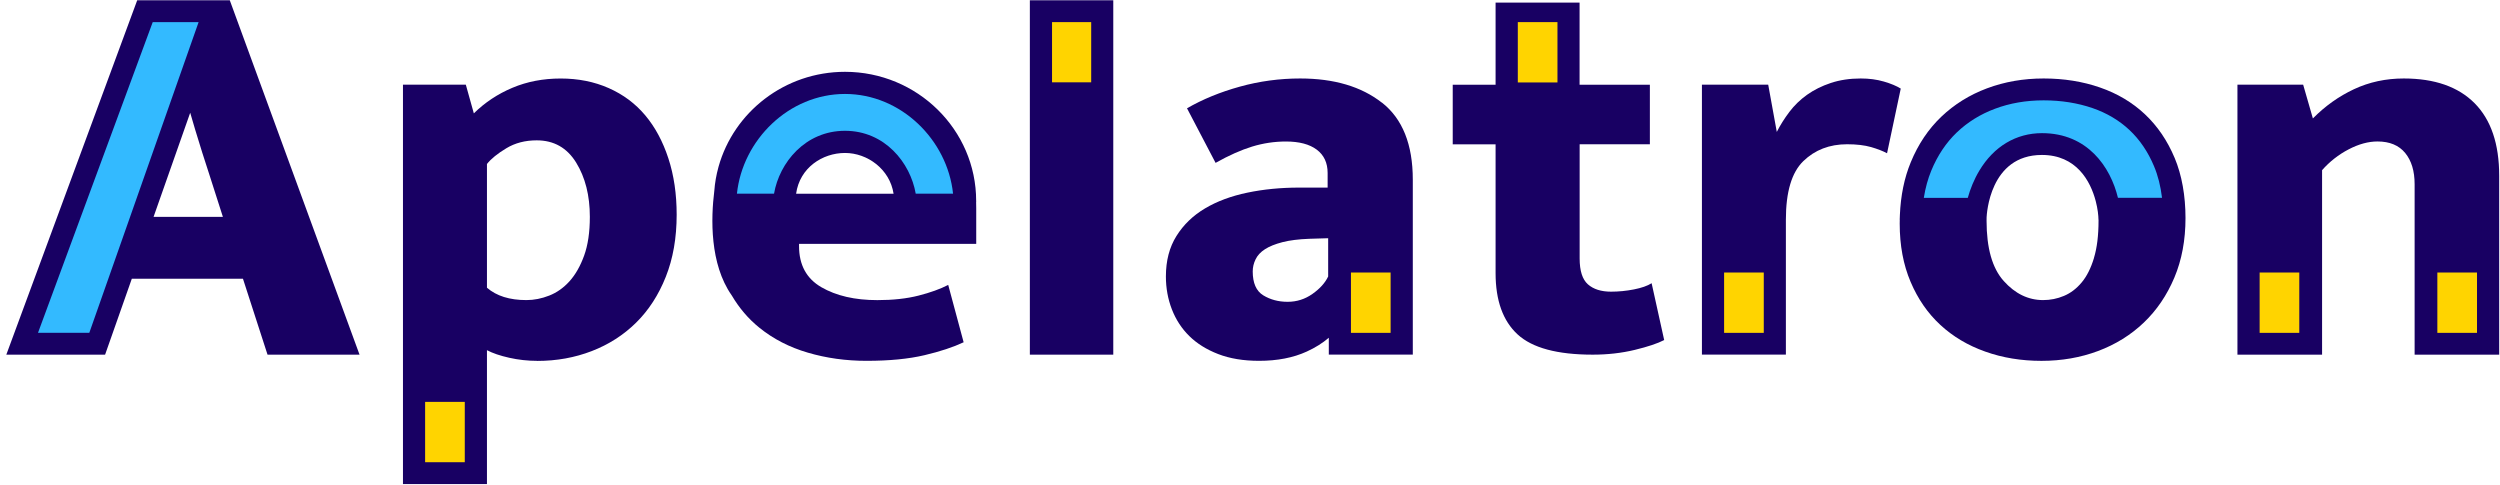
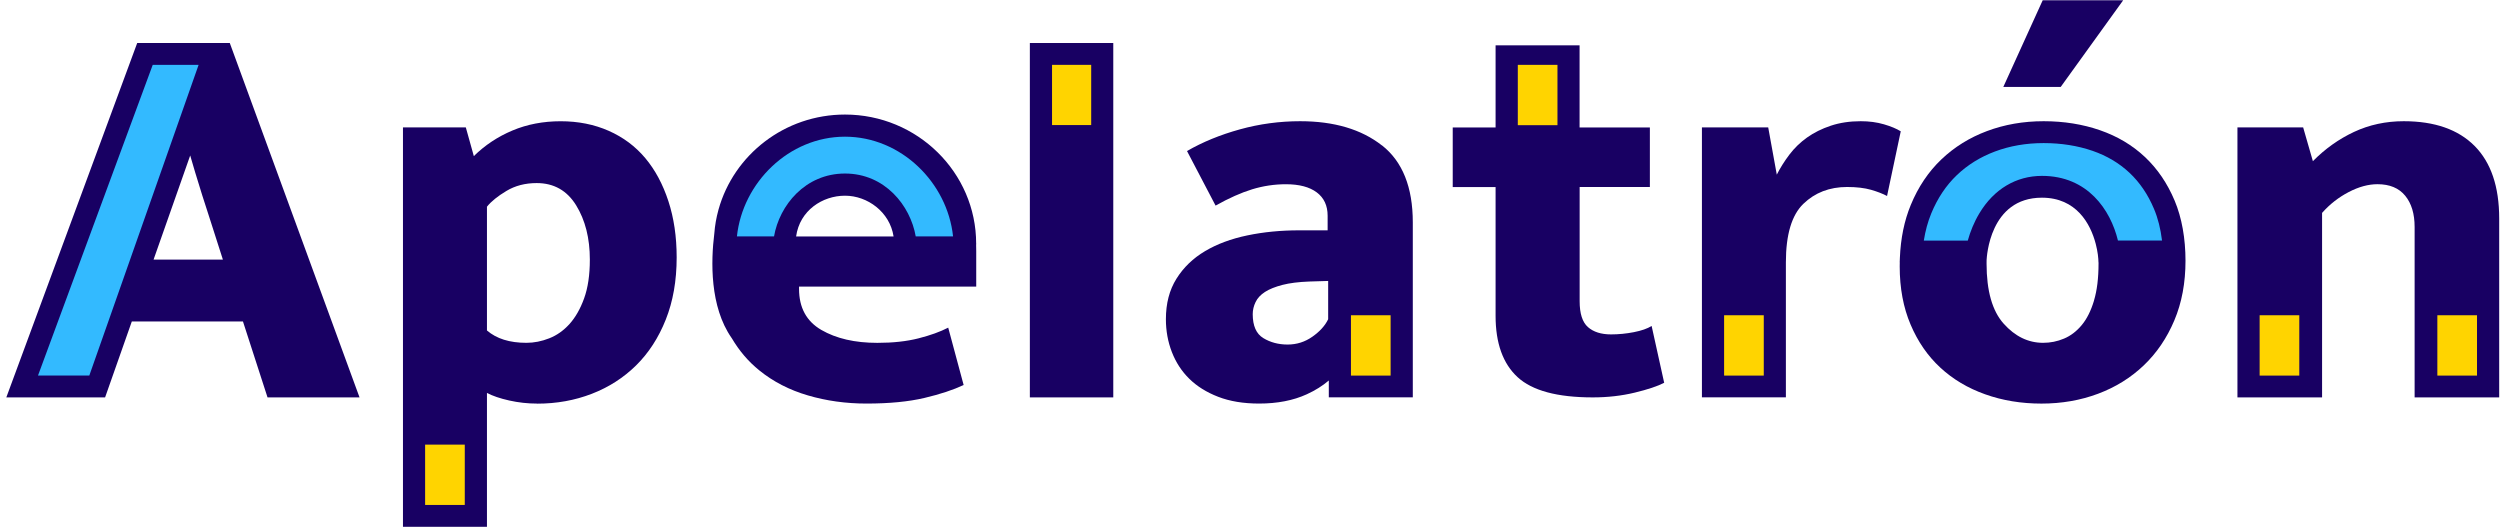
- <svg xmlns="http://www.w3.org/2000/svg" width="351" height="68" viewBox="0 0 351 68" fill="none">
-   <path d="M194.018 14.414C191.13 12.153 187.306 11.018 182.542 11.018C179.654 11.018 176.832 11.4 174.076 12.163C171.321 12.925 168.849 13.94 166.656 15.205L170.668 22.867C172.54 21.816 174.251 21.053 175.802 20.578C177.352 20.104 178.931 19.867 180.538 19.867C182.409 19.867 183.856 20.248 184.872 21.011C185.888 21.774 186.399 22.867 186.399 24.286V26.338H182.386C179.819 26.338 177.399 26.575 175.126 27.05C172.852 27.524 170.872 28.259 169.189 29.259C167.502 30.26 166.164 31.548 165.176 33.13C164.183 34.712 163.692 36.605 163.692 38.815C163.692 40.448 163.971 41.988 164.533 43.435C165.096 44.882 165.909 46.133 166.982 47.184C168.05 48.236 169.402 49.078 171.032 49.71C172.663 50.343 174.577 50.66 176.771 50.66C179.337 50.66 181.573 50.227 183.473 49.357C184.664 48.813 185.695 48.166 186.564 47.422V49.789H198.357V25.226C198.357 20.276 196.911 16.671 194.023 14.405L194.018 14.414ZM186.474 38.82C186.044 39.718 185.312 40.532 184.267 41.267C183.222 42.006 182.06 42.374 180.779 42.374C179.498 42.374 178.359 42.072 177.366 41.467C176.374 40.862 175.882 39.741 175.882 38.108C175.882 37.531 176.014 36.963 176.284 36.41C176.548 35.856 176.993 35.382 177.607 34.986C178.222 34.591 179.039 34.265 180.056 34C181.072 33.739 182.329 33.581 183.827 33.526L186.474 33.446V38.815V38.82Z" fill="#180063" />
-   <path d="M75.431 50.664C74.093 50.664 72.784 50.52 71.498 50.231C70.213 49.943 69.173 49.59 68.369 49.166V67.961H56.576V11.888H65.401L66.526 15.917C68.076 14.391 69.882 13.191 71.943 12.325C74.003 11.455 76.263 11.023 78.721 11.023C81.178 11.023 83.428 11.469 85.461 12.367C87.493 13.265 89.204 14.54 90.594 16.196C91.984 17.852 93.066 19.867 93.841 22.239C94.616 24.607 95.004 27.24 95.004 30.139C95.004 33.404 94.493 36.312 93.477 38.866C92.461 41.42 91.071 43.565 89.304 45.305C87.536 47.045 85.466 48.371 83.083 49.292C80.701 50.213 78.149 50.673 75.421 50.673L75.431 50.664ZM75.35 19.704C73.743 19.704 72.325 20.071 71.097 20.811C69.863 21.551 68.955 22.286 68.369 23.021V40.397C69.707 41.555 71.55 42.132 73.904 42.132C74.972 42.132 76.045 41.923 77.114 41.499C78.182 41.081 79.132 40.406 79.964 39.485C80.791 38.564 81.476 37.368 82.01 35.893C82.544 34.419 82.814 32.604 82.814 30.446C82.814 27.445 82.171 24.905 80.89 22.825C79.605 20.746 77.761 19.704 75.355 19.704H75.35Z" fill="#180063" />
-   <path d="M144.591 49.794V0.039H156.304V49.794H144.591Z" fill="#180063" />
-   <path d="M231.652 20.257H221.782V36.289C221.782 38.024 222.17 39.238 222.945 39.922C223.72 40.606 224.803 40.95 226.192 40.95C227.261 40.95 228.334 40.843 229.402 40.634C230.47 40.425 231.302 40.136 231.888 39.764L233.651 47.742C232.739 48.217 231.363 48.678 229.52 49.124C227.677 49.571 225.71 49.794 223.621 49.794C218.644 49.794 215.127 48.845 213.071 46.952C211.01 45.058 209.98 42.188 209.98 38.345V20.262H203.963V11.893H209.98V0.365H221.773V11.893H231.642V20.262L231.652 20.257Z" fill="#180063" />
-   <path d="M218.668 3.105H213.1V11.576H218.668V3.105Z" fill="#FFD400" />
-   <path d="M238.95 49.794V11.888H248.257L249.462 18.522C249.944 17.573 250.53 16.638 251.225 15.717C251.92 14.796 252.752 13.991 253.711 13.307C254.676 12.623 255.782 12.069 257.039 11.651C258.296 11.232 259.7 11.018 261.25 11.018C262.427 11.018 263.51 11.162 264.498 11.451C265.486 11.739 266.275 12.069 266.866 12.437L264.942 21.518C264.351 21.202 263.604 20.913 262.697 20.648C261.785 20.388 260.664 20.253 259.327 20.253C256.864 20.253 254.817 21.044 253.187 22.621C251.556 24.203 250.738 26.938 250.738 30.832V49.785H238.945L238.95 49.794Z" fill="#180063" />
-   <path d="M326.01 49.794H314.137V11.888H323.363L324.729 16.629C326.44 14.893 328.369 13.521 330.505 12.521C332.646 11.521 334.972 11.018 337.486 11.018C341.821 11.018 345.134 12.177 347.436 14.493C349.733 16.81 350.887 20.206 350.887 24.682V49.794H339.013V25.863C339.013 24.021 338.574 22.56 337.69 21.481C336.806 20.402 335.511 19.862 333.8 19.862C332.514 19.862 331.162 20.23 329.749 20.969C328.331 21.709 327.088 22.681 326.02 23.891V49.794H326.01Z" fill="#180063" />
-   <path d="M305.312 22.155C304.296 19.736 302.907 17.694 301.139 16.033C299.371 14.372 297.272 13.126 294.838 12.284C292.404 11.441 289.771 11.018 286.935 11.018C286.935 11.018 286.935 11.018 286.93 11.018C286.93 11.018 286.93 11.018 286.926 11.018C284.09 11.018 281.443 11.479 278.98 12.4C276.518 13.321 274.381 14.652 272.561 16.387C270.742 18.122 269.309 20.257 268.27 22.784C267.357 24.993 266.856 27.468 266.743 30.199C266.743 30.204 266.743 30.208 266.743 30.213C266.733 30.422 266.724 30.627 266.719 30.841H266.729C266.729 31.027 266.719 31.209 266.719 31.395C266.719 34.447 267.225 37.173 268.246 39.569C269.262 41.965 270.652 43.979 272.42 45.612C274.183 47.245 276.281 48.496 278.72 49.361C281.154 50.231 283.787 50.664 286.623 50.664C289.459 50.664 292.106 50.204 294.569 49.282C297.027 48.361 299.168 47.031 300.988 45.295C302.807 43.56 304.235 41.453 305.279 38.978C306.324 36.503 306.844 33.712 306.844 30.608C306.844 27.506 306.333 24.579 305.317 22.16L305.312 22.155ZM293.997 36.214C293.567 37.638 292.995 38.782 292.272 39.648C291.548 40.518 290.721 41.15 289.785 41.541C288.85 41.937 287.871 42.132 286.855 42.132C284.77 42.132 282.922 41.239 281.32 39.448C279.713 37.657 278.914 34.842 278.914 30.999C278.914 30.832 278.914 30.669 278.919 30.506C278.947 30.148 279.311 21.755 286.685 21.755C291.525 21.755 293.505 25.426 294.238 28.227C294.526 29.325 294.621 30.288 294.625 30.841H294.635C294.635 30.892 294.635 30.944 294.635 30.999C294.635 33.051 294.422 34.791 293.992 36.21L293.997 36.214Z" fill="#180063" />
-   <path d="M297.353 27.775H303.549C303.351 26.133 302.977 24.64 302.42 23.323C301.574 21.309 300.416 19.601 298.974 18.252C297.537 16.903 295.798 15.87 293.794 15.177C291.7 14.456 289.388 14.089 286.926 14.089C284.463 14.089 282.185 14.484 280.091 15.27C278.04 16.038 276.239 17.154 274.736 18.592C273.237 20.025 272.032 21.825 271.158 23.942C270.675 25.114 270.321 26.394 270.104 27.78H276.277C276.622 26.533 277.16 25.184 277.912 23.937C279.944 20.555 283.064 18.694 286.694 18.694C293.108 18.694 296.322 23.467 297.362 27.78L297.353 27.775Z" fill="#33BAFF" />
-   <path d="M153.204 3.105H147.707V11.558H153.204V3.105Z" fill="#FFD400" />
-   <path d="M322.82 38.261H317.252V46.733H322.82V38.261Z" fill="#FFD400" />
-   <path d="M347.772 38.261H342.204V46.733H347.772V38.261Z" fill="#FFD400" />
-   <path d="M247.633 38.261H242.065V46.733H247.633V38.261Z" fill="#FFD400" />
-   <path d="M195.242 38.261H189.674V46.733H195.242V38.261Z" fill="#FFD400" />
-   <path d="M65.254 56.424H59.687V64.895H65.254V56.424Z" fill="#FFD400" />
-   <path d="M137.053 28.208C137.053 18.215 128.79 10.083 118.638 10.083C110.172 10.083 103.025 15.735 100.884 23.407C100.884 23.407 100.875 23.439 100.861 23.495C100.567 24.561 100.374 25.663 100.289 26.794C99.806 30.669 99.641 37.033 102.713 41.444C102.723 41.457 102.732 41.471 102.746 41.49C103.786 43.253 105.067 44.761 106.608 46.003C108.56 47.584 110.834 48.757 113.429 49.515C116.024 50.278 118.765 50.66 121.653 50.66C124.863 50.66 127.576 50.394 129.797 49.869C132.019 49.343 133.848 48.738 135.294 48.054L133.129 40.001C132.005 40.583 130.615 41.081 128.956 41.504C127.297 41.927 125.373 42.137 123.18 42.137C120.022 42.137 117.404 41.532 115.315 40.322C113.23 39.113 112.186 37.191 112.186 34.558V34.242H137.062V29.269C137.062 28.962 137.057 28.664 137.048 28.366C137.053 28.315 137.062 28.268 137.062 28.217L137.053 28.208ZM111.774 27.198C112.28 23.542 115.48 21.476 118.638 21.476C121.795 21.476 124.929 23.756 125.458 27.198H111.779H111.774Z" fill="#180063" />
-   <path d="M32.262 0.039H19.264L0.887 49.794H14.755L18.508 39.131H34.11L37.561 49.794H50.479L32.262 0.039ZM21.561 30.446L26.704 15.829C26.926 16.596 27.157 17.382 27.403 18.206C28.07 20.416 28.727 22.5 29.37 24.444L31.293 30.446H21.556H21.561Z" fill="#180063" />
-   <path d="M21.443 3.105L5.334 46.728H12.538L27.885 3.105H21.443Z" fill="#33BAFF" />
-   <path d="M118.637 13.191C110.758 13.191 104.259 19.643 103.465 27.194H108.674C109.425 22.839 113.051 18.364 118.637 18.364C124.224 18.364 127.812 22.839 128.568 27.194H133.81C133.016 19.643 126.512 13.191 118.637 13.191Z" fill="#33BAFF" />
+ <svg xmlns="http://www.w3.org/2000/svg" width="351" height="74" viewBox="0 0 351 74" fill="none">
+   <path d="M194.018 20.414C191.13 18.153 187.306 17.018 182.542 17.018C179.654 17.018 176.832 17.4 174.076 18.163C171.321 18.925 168.849 19.94 166.656 21.205L170.668 28.867C172.54 27.816 174.251 27.053 175.802 26.578C177.352 26.104 178.931 25.867 180.538 25.867C182.409 25.867 183.856 26.248 184.872 27.011C185.888 27.774 186.399 28.867 186.399 30.286V32.338H182.386C179.819 32.338 177.399 32.575 175.126 33.05C172.852 33.524 170.872 34.259 169.189 35.259C167.502 36.26 166.164 37.548 165.176 39.13C164.183 40.712 163.692 42.605 163.692 44.815C163.692 46.448 163.971 47.988 164.533 49.435C165.096 50.882 165.909 52.133 166.982 53.184C168.05 54.236 169.402 55.078 171.032 55.71C172.663 56.343 174.577 56.66 176.771 56.66C179.337 56.66 181.573 56.227 183.473 55.357C184.664 54.813 185.695 54.166 186.564 53.422V55.789H198.357V31.226C198.357 26.276 196.911 22.671 194.023 20.405L194.018 20.414ZM186.474 44.82C186.044 45.718 185.312 46.532 184.267 47.267C183.222 48.006 182.06 48.374 180.779 48.374C179.498 48.374 178.359 48.072 177.366 47.467C176.374 46.862 175.882 45.741 175.882 44.108C175.882 43.531 176.014 42.963 176.284 42.41C176.548 41.856 176.993 41.382 177.607 40.986C178.222 40.591 179.039 40.265 180.056 40C181.072 39.739 182.329 39.581 183.827 39.526L186.474 39.446V44.815V44.82Z" fill="#180063" />
+   <path d="M75.431 56.664C74.093 56.664 72.784 56.52 71.498 56.231C70.213 55.943 69.173 55.59 68.369 55.166V73.961H56.576V17.888H65.401L66.526 21.917C68.076 20.391 69.882 19.191 71.943 18.325C74.003 17.455 76.263 17.023 78.721 17.023C81.178 17.023 83.428 17.469 85.461 18.367C87.493 19.265 89.204 20.54 90.594 22.196C91.984 23.852 93.066 25.867 93.841 28.239C94.616 30.607 95.004 33.24 95.004 36.139C95.004 39.404 94.493 42.312 93.477 44.866C92.461 47.42 91.071 49.565 89.304 51.305C87.536 53.045 85.466 54.371 83.083 55.292C80.701 56.213 78.149 56.673 75.421 56.673L75.431 56.664ZM75.35 25.704C73.743 25.704 72.325 26.071 71.097 26.811C69.863 27.551 68.955 28.286 68.369 29.021V46.397C69.707 47.555 71.55 48.132 73.904 48.132C74.972 48.132 76.045 47.923 77.114 47.499C78.182 47.081 79.132 46.406 79.964 45.485C80.791 44.564 81.476 43.368 82.01 41.893C82.544 40.419 82.814 38.604 82.814 36.446C82.814 33.445 82.171 30.905 80.89 28.825C79.605 26.746 77.761 25.704 75.355 25.704H75.35Z" fill="#180063" />
+   <path d="M144.591 55.794V6.039H156.304V55.794H144.591Z" fill="#180063" />
+   <path d="M231.652 26.257H221.782V42.289C221.782 44.024 222.17 45.238 222.945 45.922C223.72 46.606 224.803 46.95 226.192 46.95C227.261 46.95 228.334 46.843 229.402 46.634C230.47 46.425 231.302 46.136 231.888 45.764L233.651 53.742C232.739 54.217 231.363 54.678 229.52 55.124C227.677 55.571 225.71 55.794 223.621 55.794C218.644 55.794 215.127 54.845 213.071 52.952C211.01 51.058 209.98 48.188 209.98 44.345V26.262H203.963V17.893H209.98V6.365H221.773V17.893H231.642V26.262L231.652 26.257Z" fill="#180063" />
+   <path d="M218.668 9.105H213.1V17.576H218.668V9.105Z" fill="#FFD400" />
+   <path d="M238.95 55.794V17.888H248.257L249.462 24.522C249.944 23.573 250.53 22.638 251.225 21.717C251.92 20.796 252.752 19.991 253.711 19.307C254.676 18.623 255.782 18.07 257.039 17.651C258.296 17.232 259.7 17.018 261.25 17.018C262.427 17.018 263.51 17.162 264.498 17.451C265.486 17.739 266.275 18.07 266.866 18.437L264.942 27.518C264.351 27.202 263.604 26.913 262.697 26.648C261.785 26.388 260.664 26.253 259.327 26.253C256.864 26.253 254.817 27.044 253.187 28.621C251.556 30.203 250.738 32.938 250.738 36.832V55.785H238.945L238.95 55.794Z" fill="#180063" />
+   <path d="M326.01 55.794H314.137V17.888H323.363L324.729 22.629C326.44 20.893 328.369 19.521 330.505 18.521C332.646 17.521 334.972 17.018 337.486 17.018C341.821 17.018 345.134 18.177 347.436 20.493C349.733 22.81 350.887 26.206 350.887 30.682V55.794H339.013V31.863C339.013 30.021 338.574 28.56 337.69 27.481C336.806 26.402 335.511 25.862 333.8 25.862C332.514 25.862 331.162 26.23 329.749 26.969C328.331 27.709 327.088 28.681 326.02 29.891V55.794H326.01Z" fill="#180063" />
+   <path d="M305.312 28.155C304.296 25.736 302.907 23.694 301.139 22.033C299.371 20.372 297.272 19.126 294.838 18.284C292.404 17.442 289.771 17.018 286.935 17.018C286.935 17.018 286.935 17.018 286.93 17.018C286.93 17.018 286.93 17.018 286.926 17.018C284.09 17.018 281.443 17.479 278.98 18.4C276.518 19.321 274.381 20.651 272.561 22.387C270.742 24.122 269.309 26.257 268.27 28.784C267.357 30.993 266.856 33.468 266.743 36.199C266.743 36.204 266.743 36.208 266.743 36.213C266.733 36.422 266.724 36.627 266.719 36.841H266.729C266.729 37.027 266.719 37.209 266.719 37.395C266.719 40.447 267.225 43.173 268.246 45.569C269.262 47.965 270.652 49.979 272.42 51.612C274.183 53.245 276.281 54.496 278.72 55.361C281.154 56.231 283.787 56.664 286.623 56.664C289.459 56.664 292.106 56.204 294.569 55.282C297.027 54.361 299.168 53.031 300.988 51.295C302.807 49.56 304.235 47.453 305.279 44.978C306.324 42.503 306.844 39.712 306.844 36.608C306.844 33.505 306.333 30.579 305.317 28.16L305.312 28.155ZM293.997 42.214C293.567 43.638 292.995 44.782 292.272 45.648C291.548 46.518 290.721 47.15 289.785 47.541C288.85 47.937 287.871 48.132 286.855 48.132C284.77 48.132 282.922 47.239 281.32 45.448C279.713 43.657 278.914 40.842 278.914 36.999C278.914 36.832 278.914 36.669 278.919 36.506C278.947 36.148 279.311 27.755 286.685 27.755C291.525 27.755 293.505 31.426 294.238 34.227C294.526 35.325 294.621 36.288 294.625 36.841H294.635C294.635 36.892 294.635 36.944 294.635 36.999C294.635 39.051 294.422 40.791 293.992 42.21L293.997 42.214Z" fill="#180063" />
+   <path d="M289.323 12.205H281.265L286.795 0.039H298.092L289.323 12.205Z" fill="#180063" />
+   <path d="M297.353 33.775H303.549C303.351 32.133 302.977 30.64 302.42 29.323C301.574 27.309 300.416 25.601 298.974 24.252C297.537 22.903 295.798 21.87 293.794 21.177C291.7 20.456 289.388 20.089 286.926 20.089C284.463 20.089 282.185 20.484 280.091 21.27C278.04 22.038 276.239 23.154 274.736 24.592C273.237 26.025 272.032 27.825 271.158 29.942C270.675 31.114 270.321 32.394 270.104 33.78H276.277C276.622 32.533 277.16 31.184 277.912 29.937C279.944 26.555 283.064 24.694 286.694 24.694C293.108 24.694 296.322 29.467 297.362 33.78L297.353 33.775Z" fill="#33BAFF" />
+   <path d="M153.204 9.105H147.707V17.558H153.204V9.105Z" fill="#FFD400" />
+   <path d="M322.82 44.261H317.252V52.733H322.82V44.261Z" fill="#FFD400" />
+   <path d="M347.772 44.261H342.204V52.733H347.772V44.261Z" fill="#FFD400" />
+   <path d="M247.633 44.261H242.065V52.733H247.633V44.261Z" fill="#FFD400" />
+   <path d="M195.242 44.261H189.674V52.733H195.242V44.261Z" fill="#FFD400" />
+   <path d="M65.254 62.424H59.687V70.895H65.254V62.424Z" fill="#FFD400" />
+   <path d="M137.053 34.208C137.053 24.215 128.79 16.083 118.638 16.083C110.172 16.083 103.025 21.735 100.884 29.407C100.884 29.407 100.875 29.439 100.861 29.495C100.567 30.561 100.374 31.663 100.289 32.794C99.806 36.669 99.641 43.033 102.713 47.444C102.723 47.457 102.732 47.471 102.746 47.49C103.786 49.253 105.067 50.761 106.608 52.003C108.56 53.584 110.834 54.757 113.429 55.515C116.024 56.278 118.765 56.66 121.653 56.66C124.863 56.66 127.576 56.394 129.797 55.869C132.019 55.343 133.848 54.738 135.294 54.054L133.129 46.001C132.005 46.583 130.615 47.081 128.956 47.504C127.297 47.927 125.373 48.137 123.18 48.137C120.022 48.137 117.404 47.532 115.315 46.322C113.23 45.113 112.186 43.191 112.186 40.558V40.242H137.062V35.269C137.062 34.962 137.057 34.664 137.048 34.366C137.053 34.315 137.062 34.268 137.062 34.217L137.053 34.208ZM111.774 33.198C112.28 29.542 115.48 27.476 118.638 27.476C121.795 27.476 124.929 29.756 125.458 33.198H111.779H111.774Z" fill="#180063" />
+   <path d="M32.262 6.039H19.264L0.887 55.794H14.755L18.508 45.131H34.11L37.561 55.794H50.479L32.262 6.039ZM21.561 36.446L26.704 21.828C26.926 22.596 27.157 23.382 27.403 24.206C28.07 26.416 28.727 28.5 29.37 30.444L31.293 36.446H21.556H21.561Z" fill="#180063" />
+   <path d="M21.443 9.105L5.334 52.728H12.538L27.885 9.105H21.443Z" fill="#33BAFF" />
+   <path d="M118.637 19.191C110.758 19.191 104.259 25.643 103.465 33.194H108.674C109.425 28.839 113.051 24.364 118.637 24.364C124.224 24.364 127.812 28.839 128.568 33.194H133.81C133.016 25.643 126.512 19.191 118.637 19.191Z" fill="#33BAFF" />
</svg>
